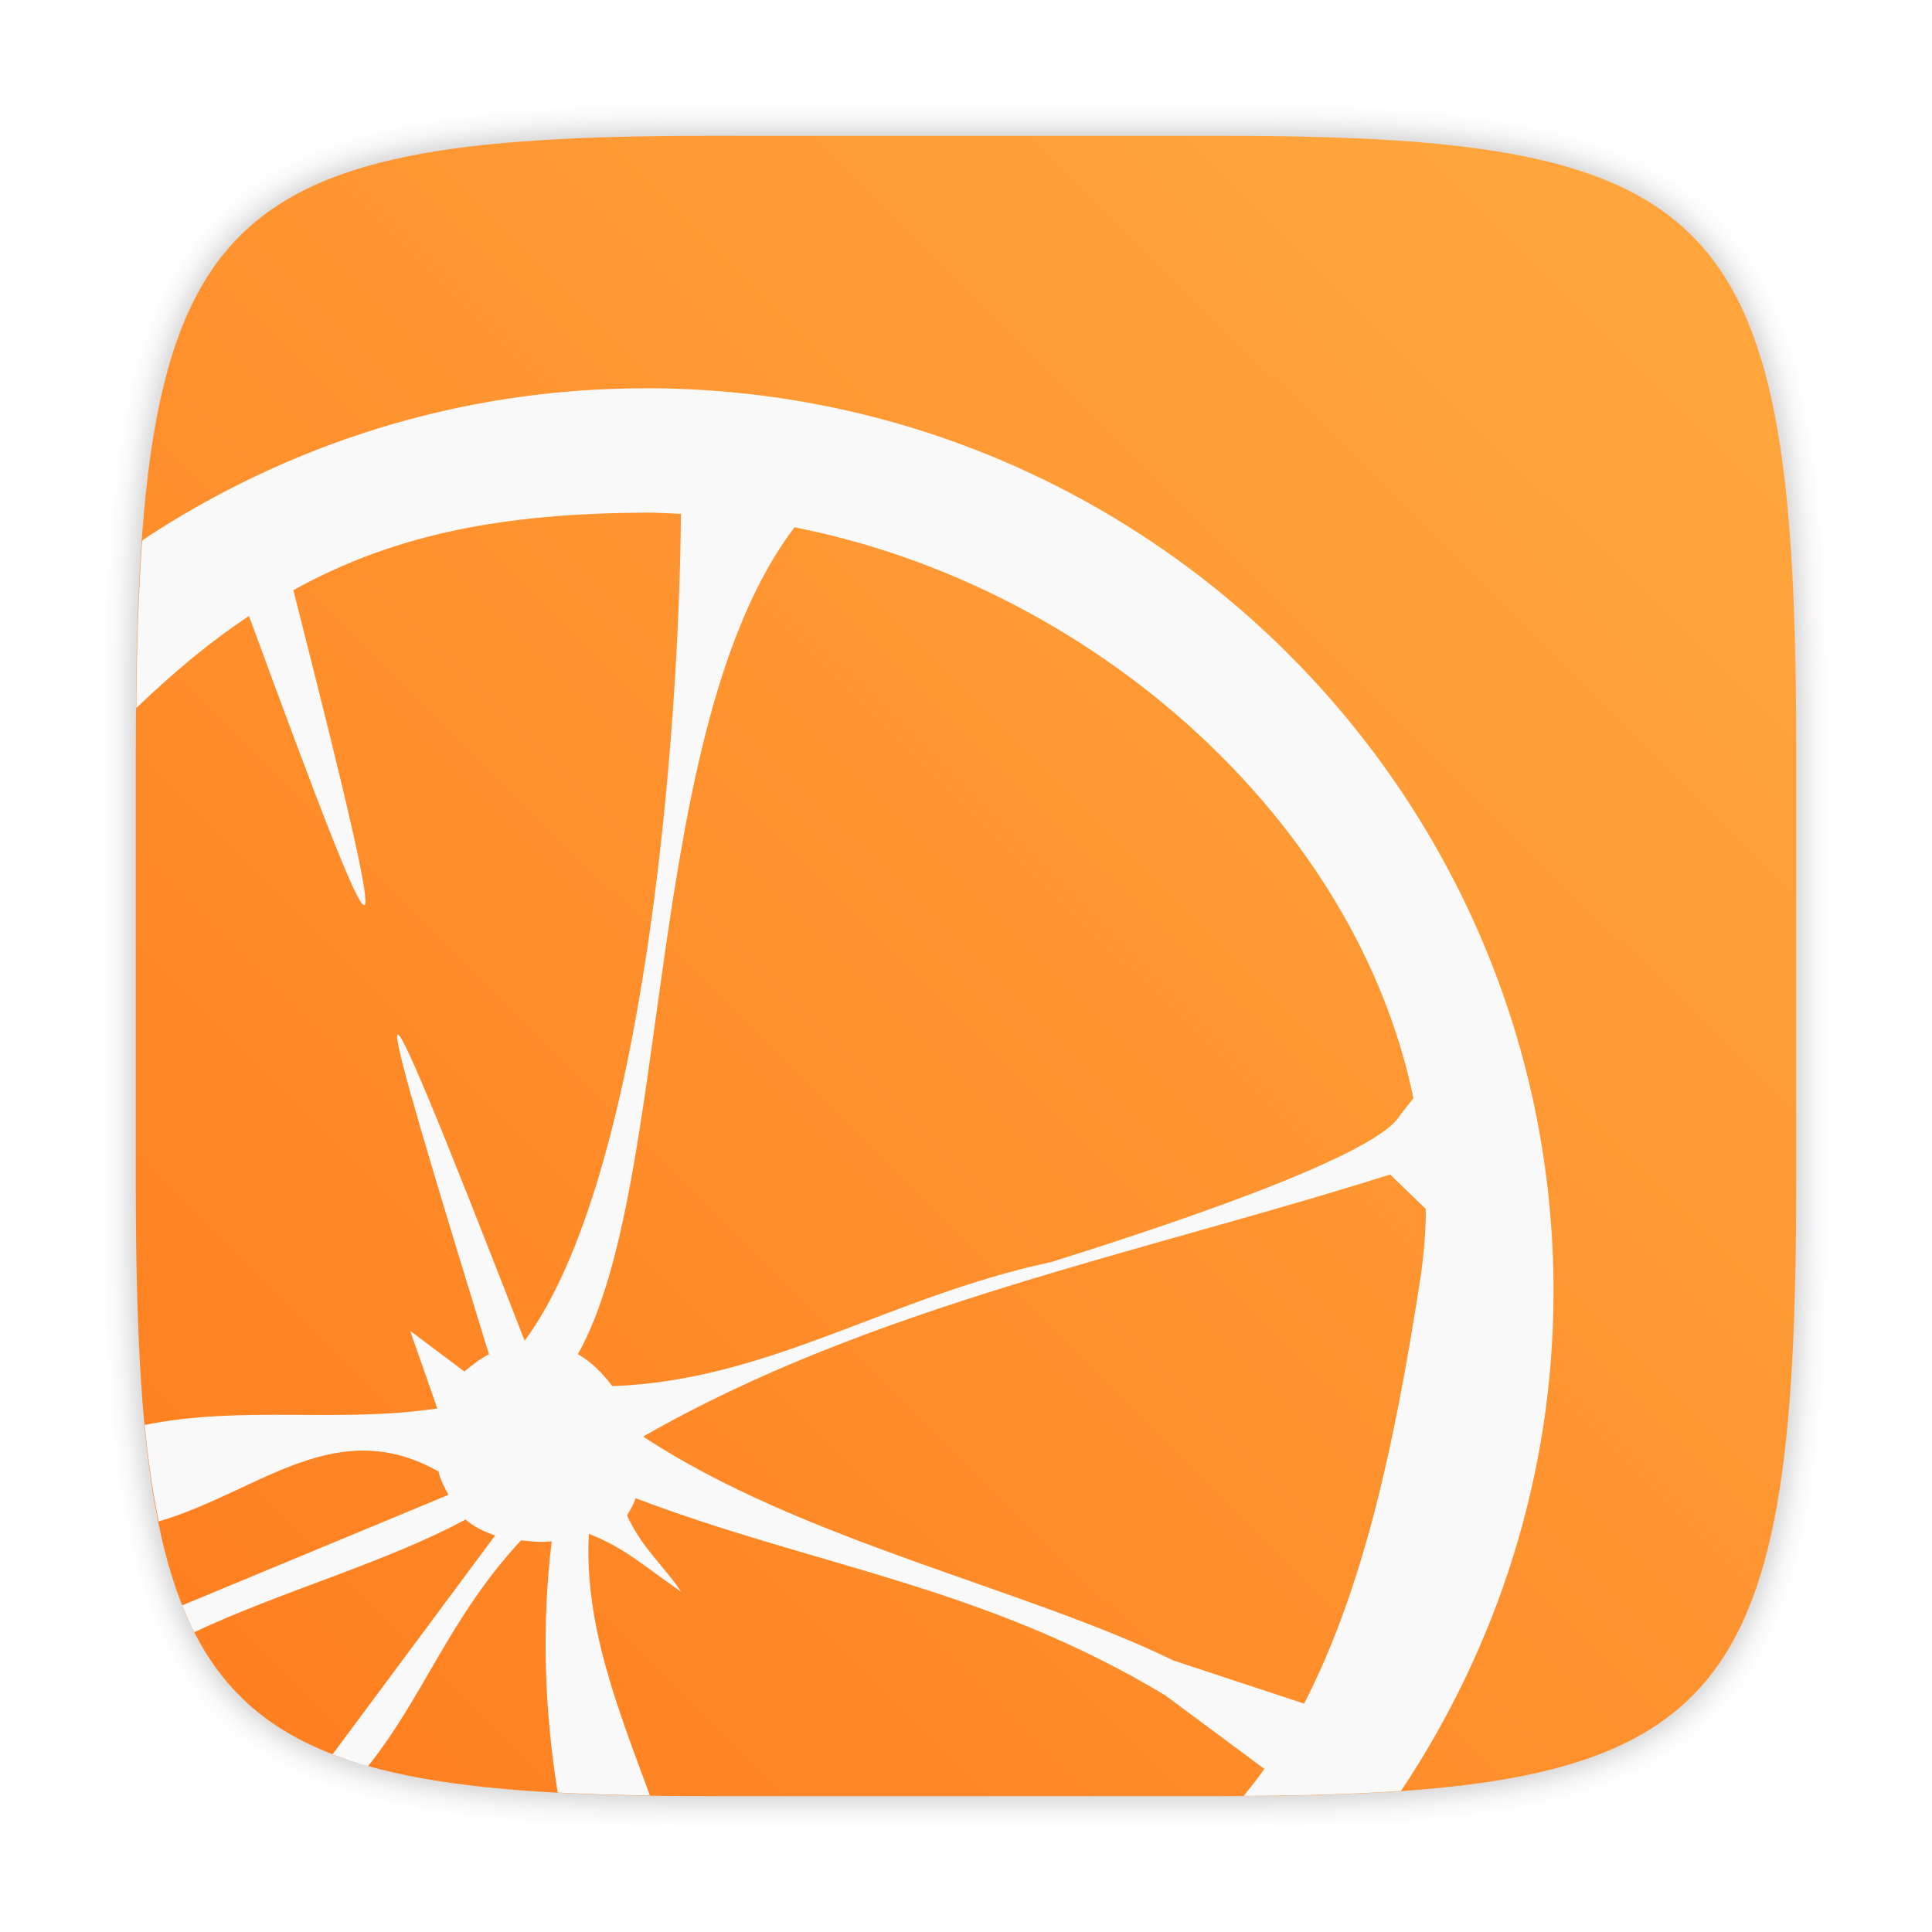
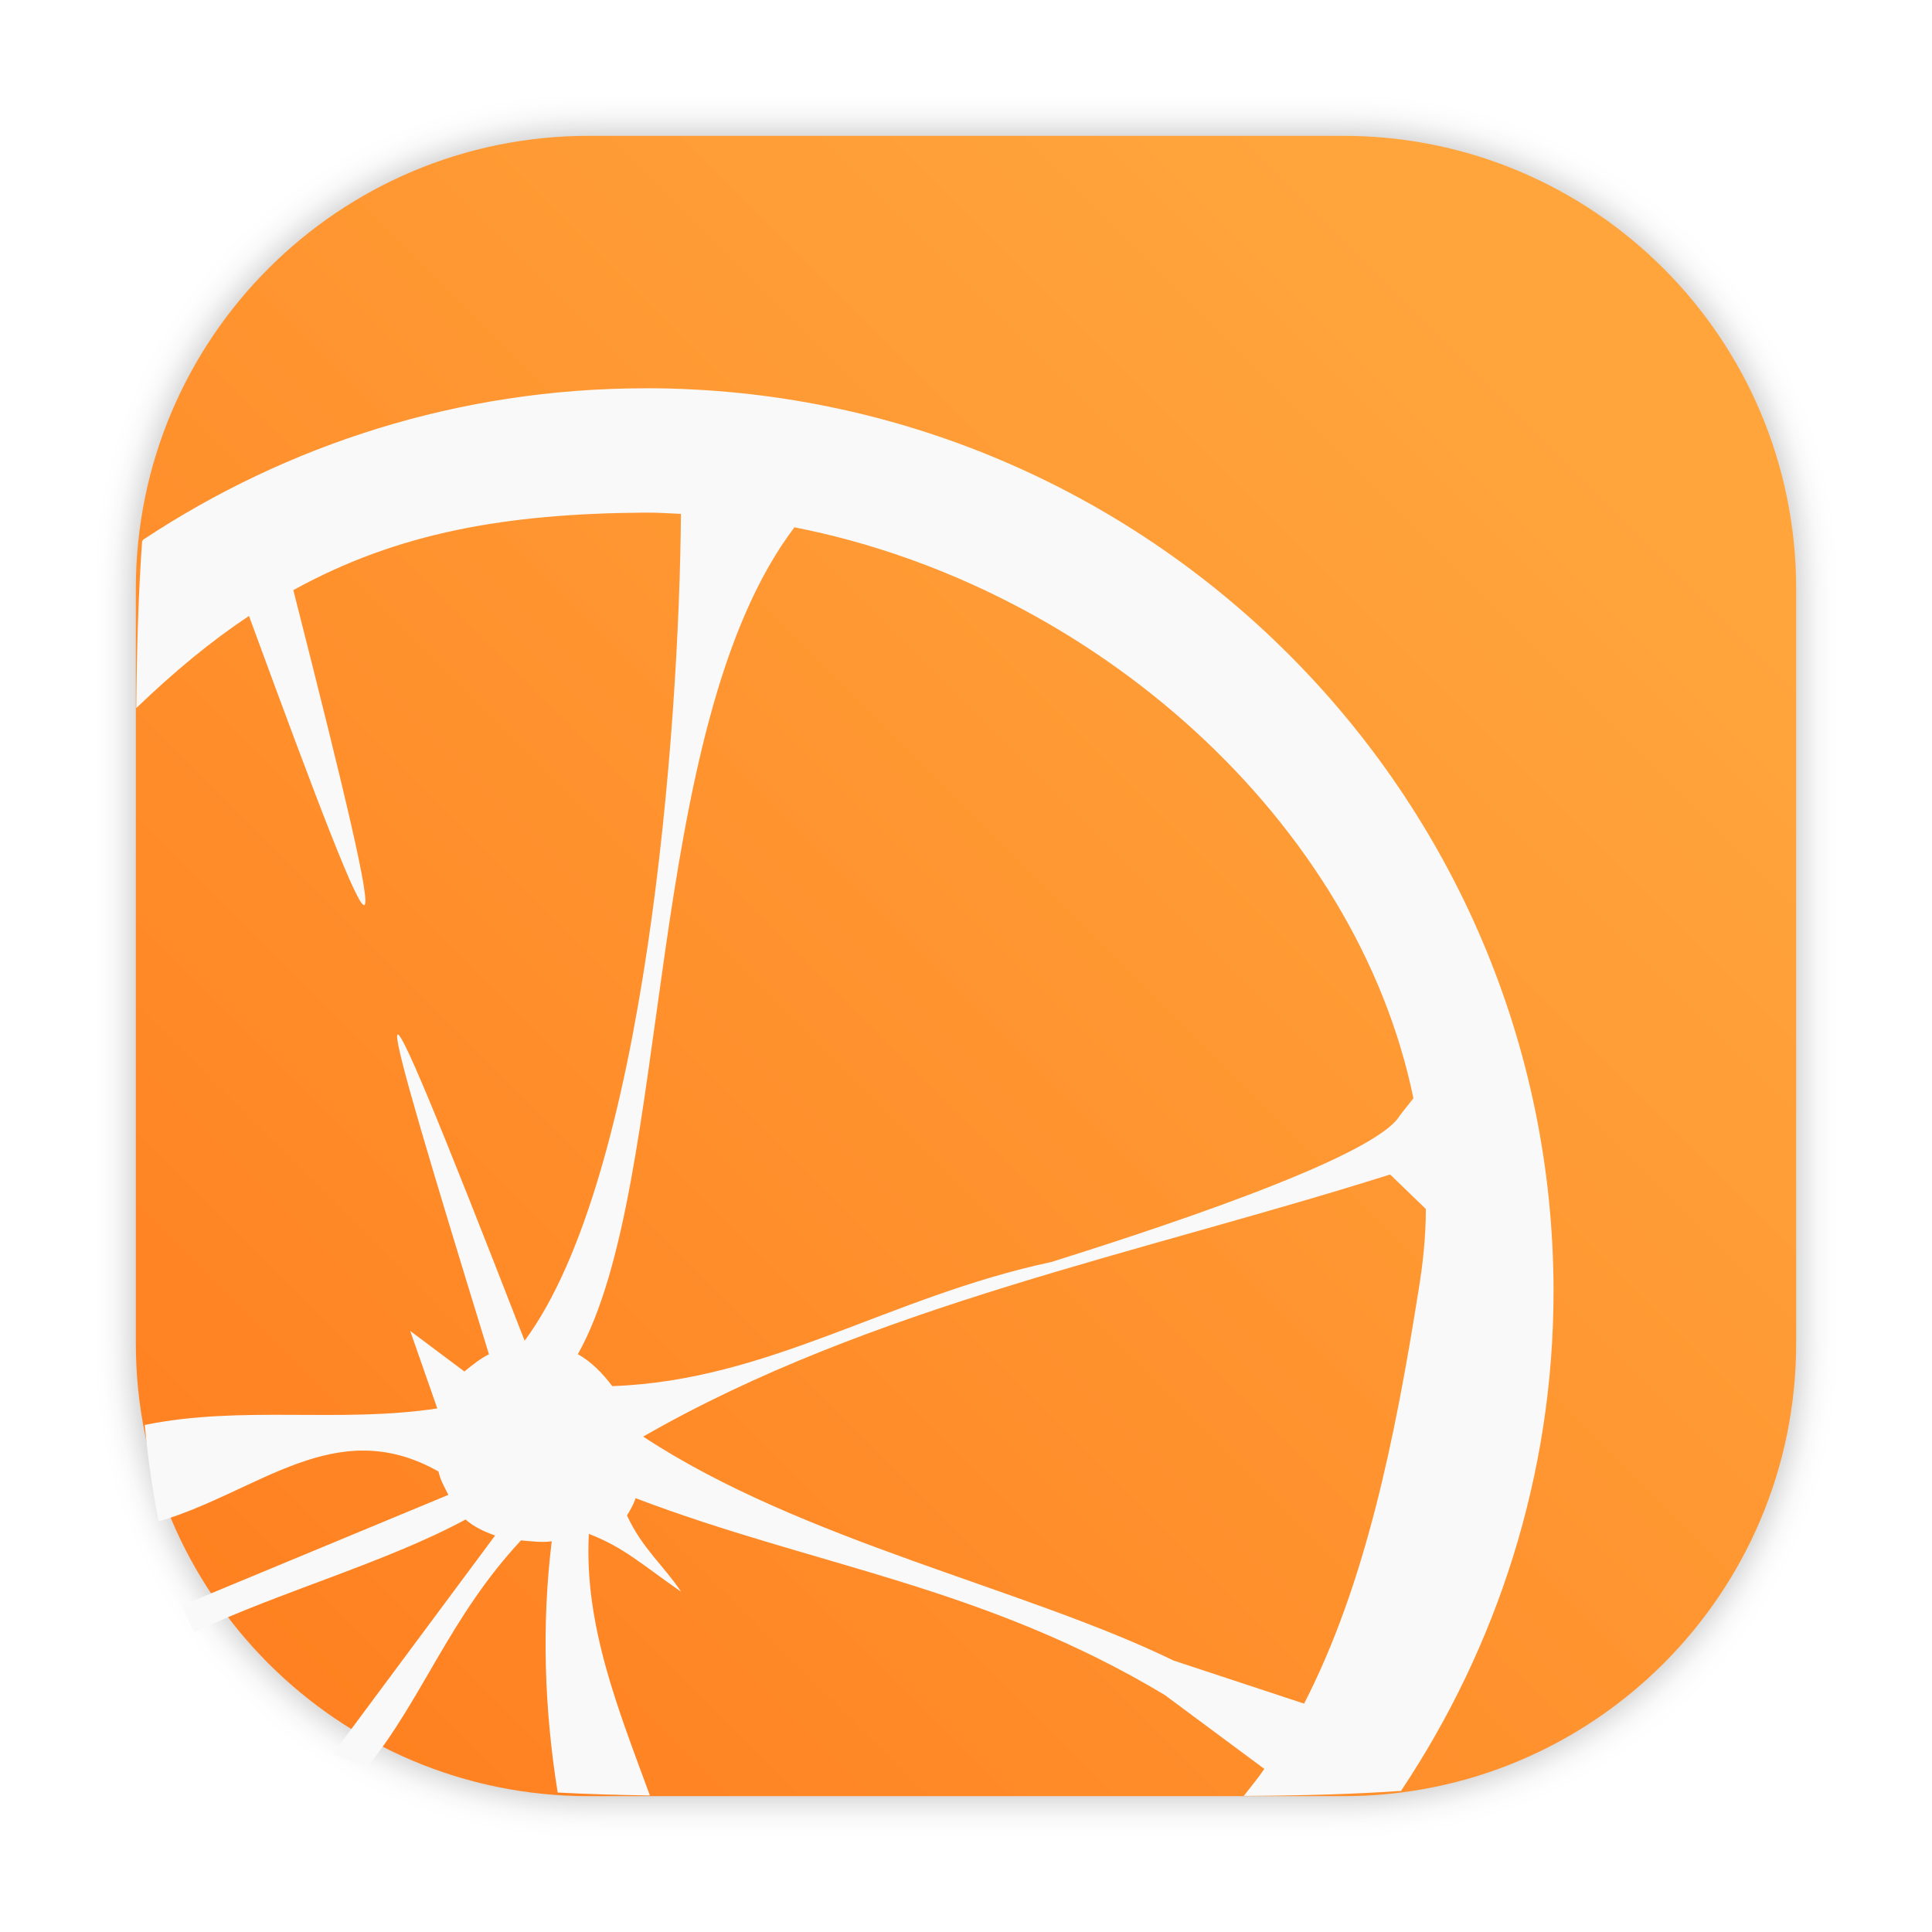
- <svg xmlns="http://www.w3.org/2000/svg" width="64" height="64" version="1.1">
-   <defs>
-     <style type="text/css" />
-     <style type="text/css" />
-     <filter id="filter2761" x="-.024" y="-.024" width="1.048" height="1.048" color-interpolation-filters="sRGB">
-       <feGaussianBlur stdDeviation="0.146" />
+ <svg xmlns="http://www.w3.org/2000/svg" xmlns:xlink="http://www.w3.org/1999/xlink" id="svg36" version="1.1" height="64" width="64">
+   <defs id="defs16">
+     <style id="style4" type="text/css" />
+     <style id="style6" type="text/css" />
+     <filter color-interpolation-filters="sRGB" height="1.048" width="1.048" y="-.024" x="-.024" id="filter2761">
+       <feGaussianBlur id="feGaussianBlur8" stdDeviation="0.146" />
    </filter>
-     <linearGradient id="linearGradient1024" x1="1.331" x2="14.217" y1="15.576" y2="2.624" gradientTransform="matrix(3.7796 0 0 3.7796 -.0031954 .53086)" gradientUnits="userSpaceOnUse">
-       <stop stop-color="#ff7d1e" offset="0" />
-       <stop stop-color="#ffa53c" offset="1" />
+     <linearGradient gradientUnits="userSpaceOnUse" gradientTransform="matrix(3.7796,0,0,3.7796,-2.686214,-16.14982)" y2="2.624" y1="15.576" x2="14.217" x1="1.331" id="linearGradient1024">
+       <stop id="stop11" offset="0" stop-color="#ff7d1e" />
+       <stop id="stop13" offset="1" stop-color="#ffa53c" />
    </linearGradient>
+     <filter color-interpolation-filters="sRGB" height="1.048" width="1.048" y="-.024" x="-.024" id="filter2761-62">
+       <feGaussianBlur id="feGaussianBlur4" stdDeviation="0.146" />
+     </filter>
+     <linearGradient gradientTransform="matrix(3.7796,0,0,3.7796,95.42045,0.53085)" gradientUnits="userSpaceOnUse" y2="2.624" y1="15.576" x2="14.217" x1="1.331" id="linearGradient1024-9">
+       <stop id="stop7" offset="0" stop-color="#ff7d1e" />
+       <stop id="stop9" offset="1" stop-color="#ffa53c" />
+     </linearGradient>
+     <linearGradient gradientUnits="userSpaceOnUse" gradientTransform="matrix(1.2346,0,0,1.2346,2.383203,3.6047)" y2="4" y1="44" x2="0" id="linearGradient890">
+       <stop id="stop4" offset="0" stop-color="#FFB900" />
+       <stop id="stop6" offset="1" stop-color="#ff0" />
+     </linearGradient>
+     <filter color-interpolation-filters="sRGB" height="1.048" width="1.048" y="-.024" x="-.024" id="filter2761-67">
+       <feGaussianBlur id="feGaussianBlur9" stdDeviation="0.146" />
+     </filter>
+     <linearGradient gradientUnits="userSpaceOnUse" gradientTransform="matrix(3.7796,0,0,3.7796,66.44357,0.53068)" y2="1.108" y1="15.601" x2="15.644" x1="1.438" id="linearGradient4673">
+       <stop id="stop12" offset="0" stop-color="#dc2828" />
+       <stop id="stop14" offset="1" stop-color="#fa4141" />
+     </linearGradient>
+     <linearGradient gradientUnits="userSpaceOnUse" y2="9.67" y1="54.592" x2="34.134" x1="34.134" id="linearGradient915">
+       <stop id="stop17" offset="0" stop-color="#ffb900" />
+       <stop id="stop19" offset="1" stop-color="#ff0" />
+     </linearGradient>
+     <filter style="color-interpolation-filters:sRGB" id="filter1057" x="-0.027" width="1.054" y="-0.027" height="1.054">
+       <feGaussianBlur stdDeviation="0.619" id="feGaussianBlur1059" />
+     </filter>
+     <linearGradient xlink:href="#linearGradient1051" id="linearGradient1053" x1="-127" y1="60" x2="-80.659" y2="13.659" gradientUnits="userSpaceOnUse" gradientTransform="translate(131.5,-0.5099975)" />
+     <linearGradient id="linearGradient1051">
+       <stop style="stop-color:#ff7d1e;stop-opacity:1" offset="0" id="stop1047" />
+       <stop style="stop-color:#ffa53c;stop-opacity:1" offset="1" id="stop1049" />
+     </linearGradient>
+     <linearGradient id="linearGradient890-3" x2="0" y1="44" y2="4" gradientTransform="matrix(1.2346,0,0,1.2346,3.1419,3.6047)" gradientUnits="userSpaceOnUse">
+       <stop stop-color="#FFB900" offset="0" id="stop861" />
+       <stop stop-color="#ff0" offset="1" id="stop863" />
+     </linearGradient>
+     <filter id="filter2761-6" x="-.024" y="-.024" width="1.048" height="1.048" color-interpolation-filters="sRGB">
+       <feGaussianBlur stdDeviation="0.146" id="feGaussianBlur866" />
+     </filter>
  </defs>
-   <circle cx="-1248.7" cy="-1241.6" r="0" fill="#5e4aa6" image-rendering="optimizeSpeed" />
-   <g transform="translate(96.721 -4.4322)">
-     <g transform="translate(1,1)">
-       <g opacity=".1">
-     </g>
+   <rect style="opacity:0.3;fill:#141414;fill-opacity:1;stroke-width:2.744;stroke-linecap:round;filter:url(#filter1057)" id="rect1055" width="55" height="55" x="4.5" y="4.5" ry="15" />
+   <rect ry="15" y="4.5" x="4.5" height="55" width="55" id="rect1045" style="fill:url(#linearGradient1053);fill-opacity:1;stroke-width:2.744;stroke-linecap:round" />
+   <circle id="circle18" image-rendering="optimizeSpeed" fill="#5e4aa6" r="0" cy="-1241.6" cx="-1248.7" />
+   <g id="g24" transform="translate(96.721 -4.4322)">
+     <g id="g22" transform="translate(1,1)">
+       <g id="g20" opacity=".1">
+         
+       </g>
    </g>
  </g>
-   <path transform="matrix(3.7796 0 0 3.7796 -.0031954 .53086)" d="m10.709 1.05c4.405 0 5.035 0.673 5.035 5.388v3.776c0 4.715-0.63 5.388-5.035 5.388h-4.483c-4.405 0-5.035-0.673-5.035-5.388v-3.776c0-4.715 0.63-5.388 5.035-5.388z" enable-background="new" fill="#141414" filter="url(#filter2761)" opacity=".3" />
-   <path d="m40.473 4.499c16.649 0 19.028 2.543 19.028 20.364v14.272c0 17.822-2.379 20.364-19.028 20.364h-16.945c-16.649 0-19.029-2.543-19.029-20.364v-14.272c0-17.822 2.379-20.364 19.029-20.364z" enable-background="new" fill="url(#linearGradient1024)" stroke-width="3.78" />
-   <g transform="matrix(1.3043 0 0 1.3043 -77.562 2.9169)">
-     <path d="m17.438 7.625c-4.723 0-9.102 1.43-12.75 3.844-1.453 2.238-2.488 4.746-3.094 7.438 2.094-2.492 3.926-4.27 5.781-5.5 3.625 9.879 3.813 9.918 1.125-0.656 2.656-1.465 5.406-1.945 8.938-1.969 0.309-4e-3 0.598 0.02 0.906 0.031-0.043 5.508-0.902 16.859-3.969 21-4.434-11.41-3.895-9.379-0.906 0.344-0.211 0.105-0.41 0.262-0.625 0.438l-1.375-1.031 0.688 1.969c-2.93 0.445-5.84-0.289-8.75 0.781 0.387 0.773 0.785 1.5 1.25 2.219 2.758-0.625 4.766-2.961 7.531-1.398 0.043 0.215 0.156 0.406 0.25 0.594l-6.438 2.594c0.152 0.191 0.281 0.379 0.438 0.563 2.176-1.027 4.402-1.434 6.438-2.531 0.203 0.18 0.469 0.309 0.75 0.406l-3.906 5.281c0.223 0.176 0.461 0.363 0.688 0.531 1.406-1.75 2.066-3.746 3.875-5.688 0.238 0.02 0.508 0.059 0.781 0.023-0.348 2.84-0.102 5.773 0.594 8.531 0.902 0.352 1.855 0.641 2.816 0.875-0.711-3.223-2.645-6.207-2.469-9.594 0.887 0.34 1.352 0.781 2.344 1.469-0.445-0.668-0.992-1.102-1.375-1.938 0.086-0.141 0.168-0.281 0.219-0.438 4.555 1.734 8.816 2.223 13.441 5l2.527 1.875c-1.031 1.508-2.352 2.805-4.03 3.75 2.719-0.617 5.246-1.707 7.5-3.188 2.434-3.645 3.875-8.02 3.875-12.688 0-12.594-10.281-22.938-23.06-22.938m3.781 3.531c7.625 1.5 14.277 7.484 15.719 14.5l-0.344 0.438c-0.641 1.109-6.66 3.03-8.844 3.719-4.168 0.891-7.152 3.01-11.156 3.156-0.246-0.324-0.531-0.617-0.875-0.813 2.434-4.328 1.633-15.895 5.5-21m15.13 16.438 0.906 0.875c0 0.699-0.074 1.387-0.191 2.094-0.594 3.742-1.344 7.441-2.902 10.469l-3.316-1.094c-3.777-1.84-9.441-3.035-13.469-5.688 5.773-3.316 12.633-4.652 18.969-6.656m-14.719 16.16c0.457 1.328 1.582 2.215 2.402 3.25 0.375 0 0.758-0.012 1.125-0.031-1.32-1.07-2.43-2-3.527-3.219" fill="#f9f9f9" />
+   <path id="path34" stroke-width="3.78" fill="#f9f9f9" enable-background="new" d="m21.385 12.861-0.01 2e-3c-6.16 0-11.873 1.865-16.631 5.014-0.013 0.02-0.024 0.041-0.037 0.061-0.117 1.636-0.176 3.472-0.193 5.519 1.27-1.221 2.498-2.233 3.734-3.053 4.728 12.886 4.975 12.937 1.469-0.855 3.464-1.911 7.051-2.537 11.658-2.568 0.403-0.005 0.78 0.027 1.182 0.041-0.056 7.184-1.177 21.989-5.178 27.391-5.784-14.883-5.08-12.233-1.182 0.449-0.275 0.137-0.534 0.341-0.814 0.57l-1.795-1.344 0.898 2.568c-3.244 0.493-6.469-0.109-9.691 0.547 0.111 1.174 0.266 2.232 0.461 3.197 3.314-0.976 5.856-3.585 9.271-1.654 0.056 0.28 0.204 0.528 0.326 0.773l-8.818 3.661c0.069 0.159 0.266 0.647 0.404 0.887 2.838-1.34 6.329-2.3 8.984-3.731 0.265 0.235 0.612 0.403 0.979 0.529l-5.385 7.248c0.49 0.183 0.817 0.295 1.172 0.396 1.834-2.283 2.711-4.949 5.07-7.482 0.31 0.026 0.661 0.078 1.018 0.031-0.338 2.756-0.245 5.576 0.197 8.322 0.95 0.051 1.974 0.081 3.055 0.098-1.034-2.822-2.182-5.619-2.023-8.666 1.157 0.443 1.763 1.019 3.057 1.916-0.58-0.871-1.293-1.437-1.793-2.527 0.112-0.184 0.219-0.367 0.285-0.572 5.941 2.262 11.499 2.899 17.531 6.521l3.297 2.447c-0.212 0.31-0.451 0.599-0.682 0.895 1.924-0.01 3.662-0.058 5.209-0.166 3.173-4.754 5.053-10.458 5.053-16.545 0-16.427-13.41-29.92-30.078-29.92zm4.932 4.606c9.946 1.956 18.623 9.763 20.504 18.914l-0.449 0.57c-0.836 1.446-8.687 3.953-11.535 4.852-5.436 1.162-9.33 3.925-14.553 4.115-0.321-0.423-0.692-0.805-1.141-1.06 3.175-5.645 2.13-20.732 7.174-27.391zm19.73 21.441h0.004l1.182 1.141c0 0.912-0.095 1.81-0.248 2.732-0.775 4.881-1.753 9.705-3.785 13.654l-4.326-1.428c-4.926-2.4-12.314-3.958-17.568-7.418 7.53-4.325 16.478-6.068 24.742-8.682z" />
+   <g transform="translate(-59.96782)" id="g30" fill="#5e4aa6">
+     <circle id="circle24" r="0" cy="-1241.6" cx="-1248.7" />
+     <circle id="circle26" r="0" cy="-1301.8" cx="-1140.3" />
+     <circle id="circle28" r="0" cy="-1246" cx="-1158.1" />
  </g>
-   <path d="m21.385 12.861-0.01 2e-3c-6.16 0-11.873 1.865-16.631 5.014-0.013 0.02-0.024 0.041-0.037 0.061-0.117 1.636-0.176 3.472-0.193 5.519 1.27-1.221 2.498-2.233 3.734-3.053 4.728 12.886 4.975 12.937 1.469-0.855 3.464-1.911 7.051-2.537 11.658-2.568 0.403-0.005 0.78 0.027 1.182 0.041-0.056 7.184-1.177 21.989-5.178 27.391-5.784-14.883-5.08-12.233-1.182 0.449-0.275 0.137-0.534 0.341-0.814 0.57l-1.795-1.344 0.898 2.568c-3.244 0.493-6.469-0.109-9.691 0.547 0.111 1.174 0.266 2.232 0.461 3.197 3.314-0.976 5.856-3.585 9.271-1.654 0.056 0.28 0.204 0.528 0.326 0.773l-8.818 3.661c0.069 0.159 0.266 0.647 0.404 0.887 2.838-1.34 6.329-2.3 8.984-3.731 0.265 0.235 0.612 0.403 0.979 0.529l-5.385 7.248c0.49 0.183 0.817 0.295 1.172 0.396 1.834-2.283 2.711-4.949 5.07-7.482 0.31 0.026 0.661 0.078 1.018 0.031-0.338 2.756-0.245 5.576 0.197 8.322 0.95 0.051 1.974 0.081 3.055 0.098-1.034-2.822-2.182-5.619-2.023-8.666 1.157 0.443 1.763 1.019 3.057 1.916-0.58-0.871-1.293-1.437-1.793-2.527 0.112-0.184 0.219-0.367 0.285-0.572 5.941 2.262 11.499 2.899 17.531 6.521l3.297 2.447c-0.212 0.31-0.451 0.599-0.682 0.895 1.924-0.01 3.662-0.058 5.209-0.166 3.173-4.754 5.053-10.458 5.053-16.545 0-16.427-13.41-29.92-30.078-29.92zm4.932 4.606c9.946 1.956 18.623 9.763 20.504 18.914l-0.449 0.57c-0.836 1.446-8.687 3.953-11.535 4.852-5.436 1.162-9.33 3.925-14.553 4.115-0.321-0.423-0.692-0.805-1.141-1.06 3.175-5.645 2.13-20.732 7.174-27.391zm19.73 21.441h0.004l1.182 1.141c0 0.912-0.095 1.81-0.248 2.732-0.775 4.881-1.753 9.705-3.785 13.654l-4.326-1.428c-4.926-2.4-12.314-3.958-17.568-7.418 7.53-4.325 16.478-6.068 24.742-8.682z" enable-background="new" fill="#f9f9f9" stroke-width="3.78" />
+   <circle id="circle36" fill="#5e4aa6" r="0" cy="-1267.7" cx="-1217.268" />
+   <circle id="circle38" fill-rule="evenodd" fill="#5e4aa6" r="0" cy="-2.183" cx="-117.724" />
</svg>
